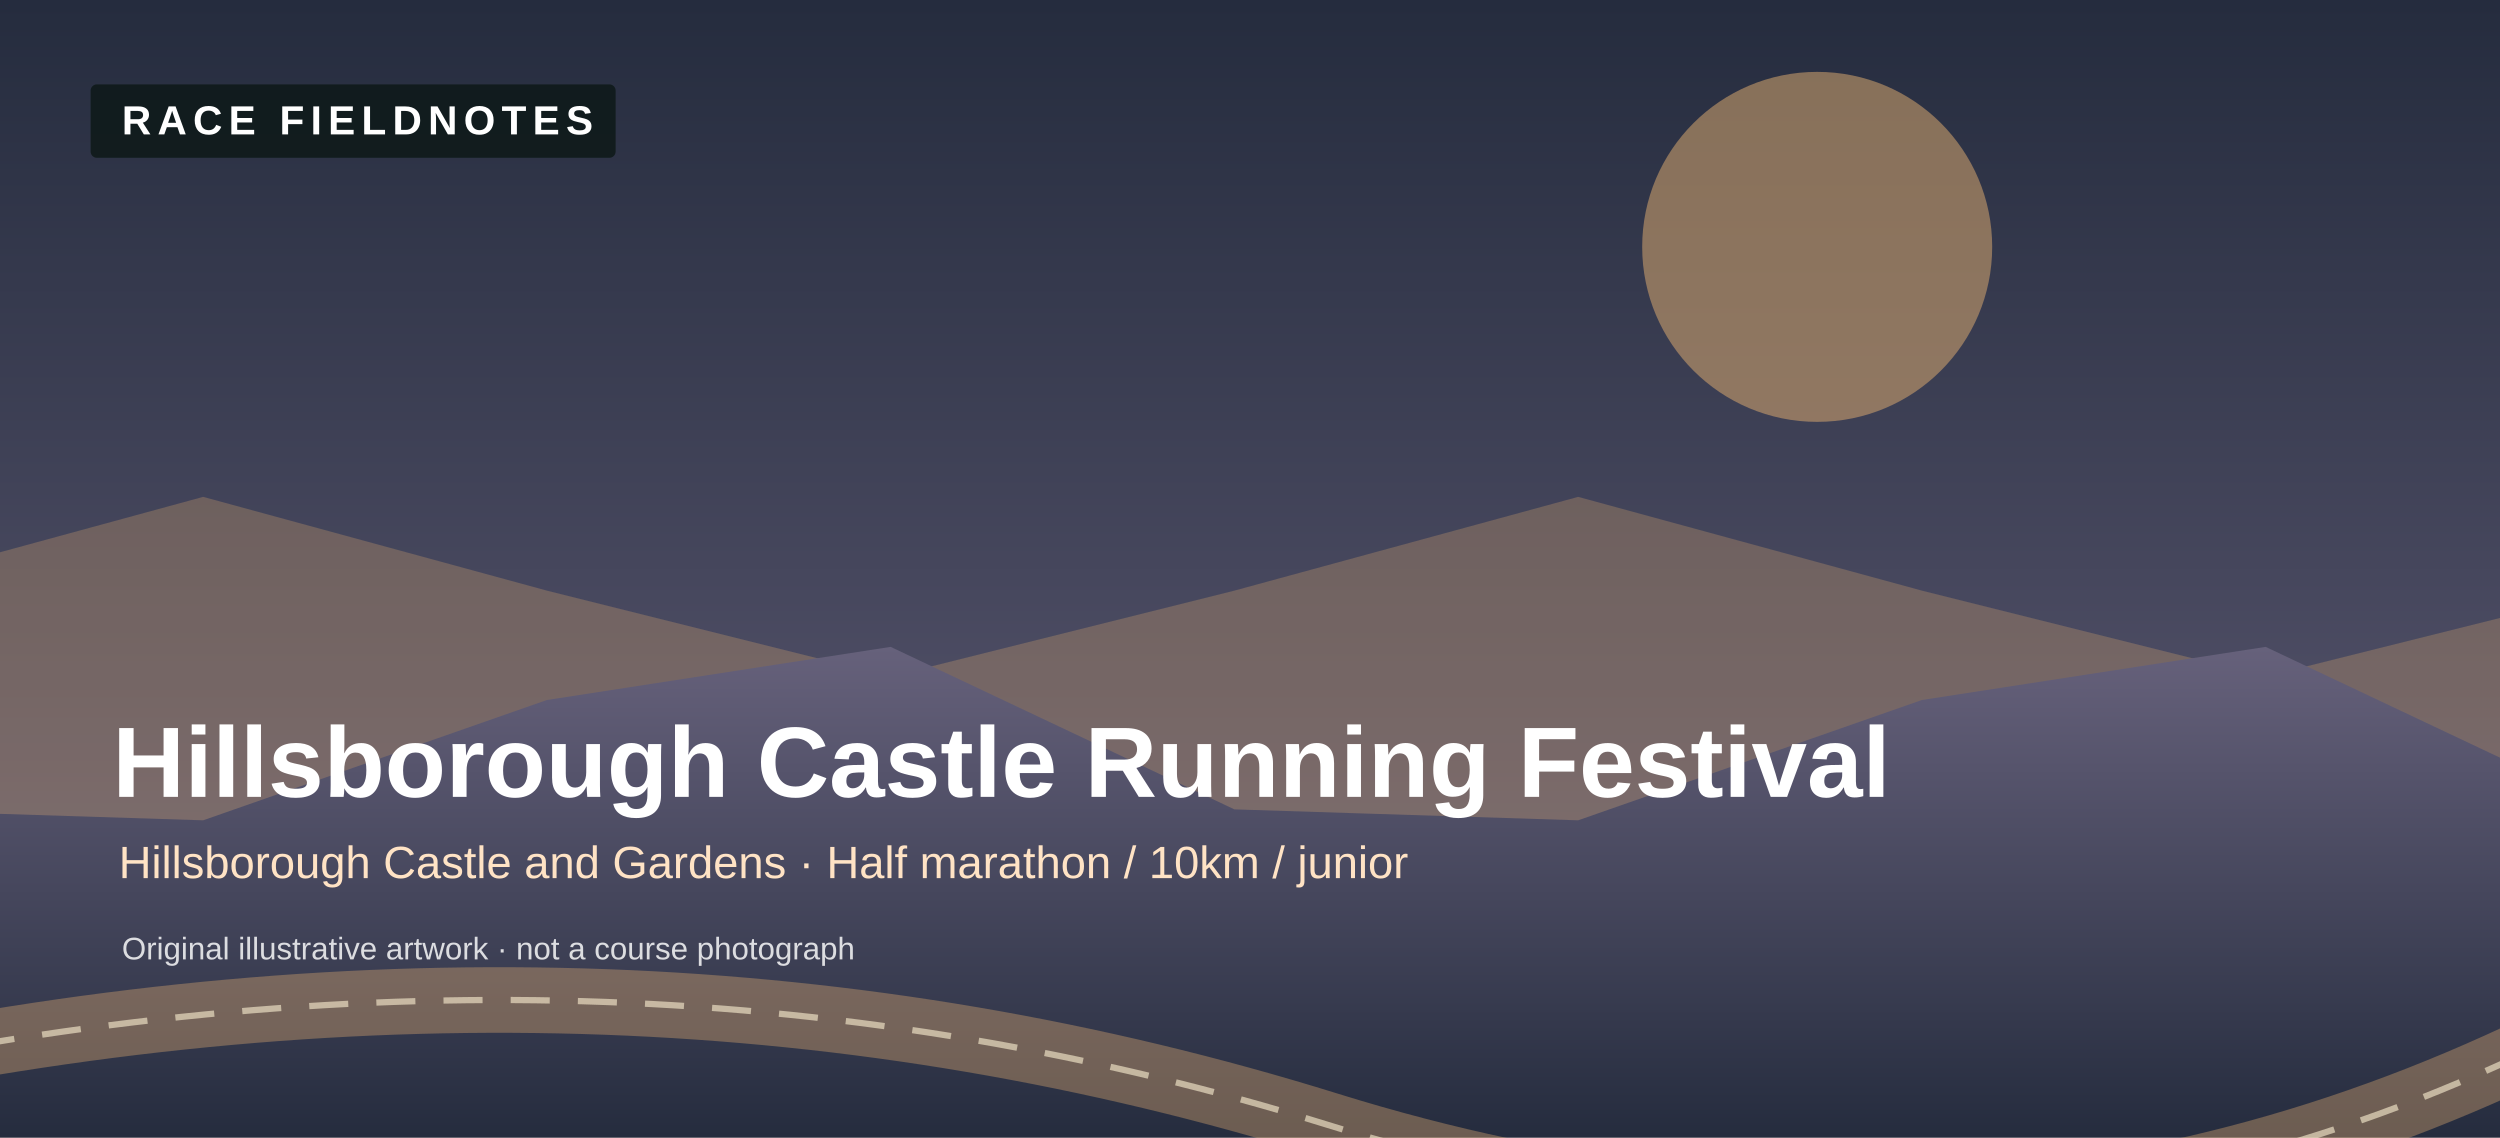
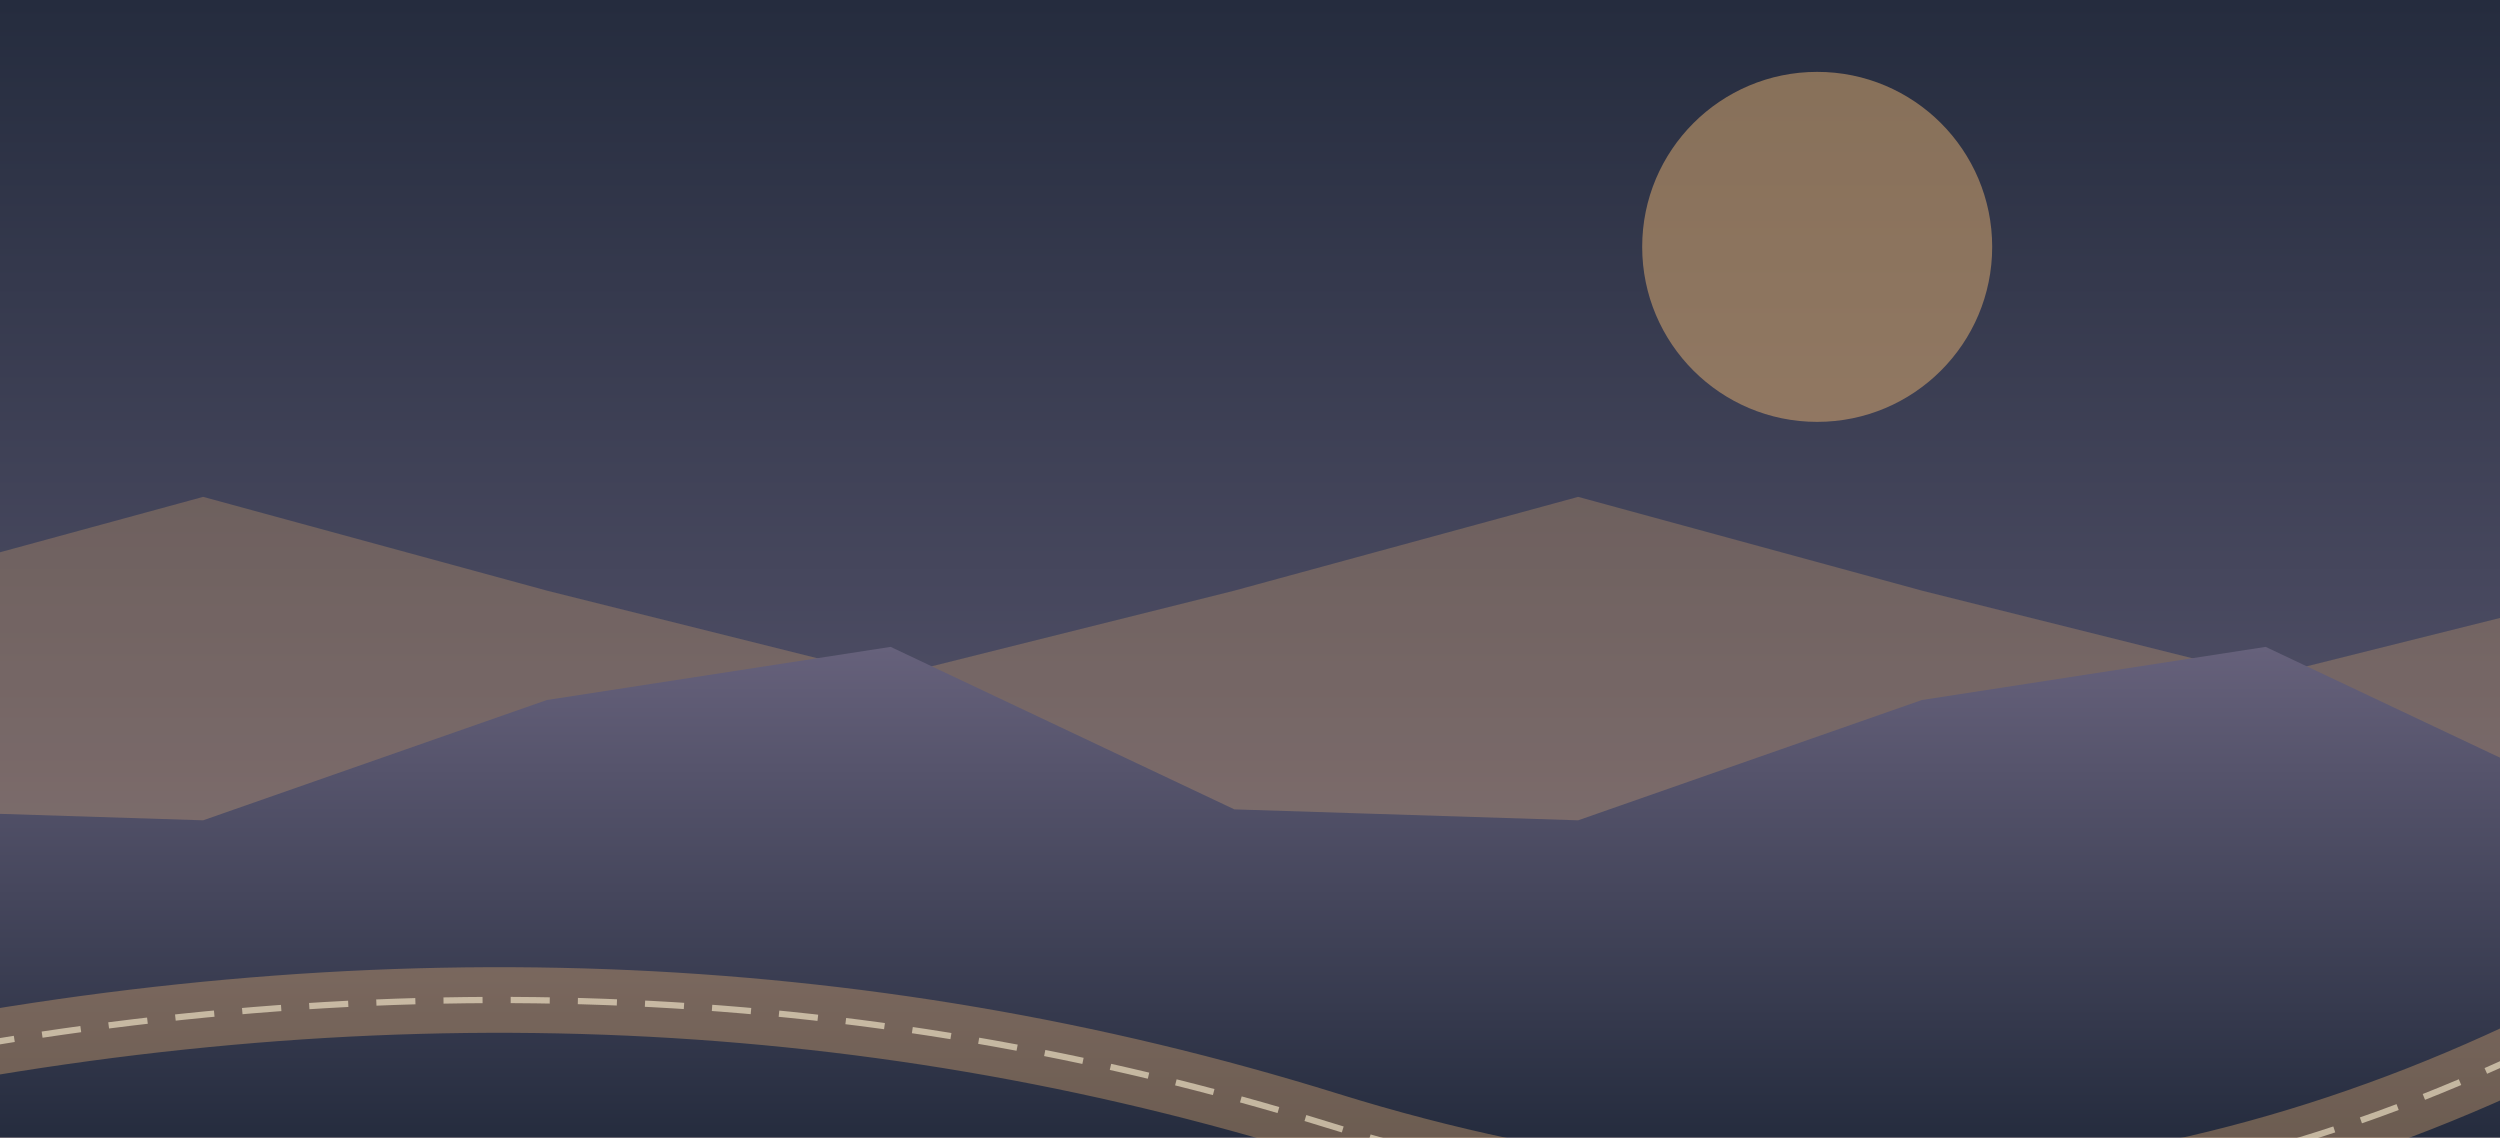
<svg xmlns="http://www.w3.org/2000/svg" width="1600" height="728" viewBox="0 0 1600 728" role="img" aria-label="Illustrated landscape for Hillsborough Castle Running Festival">
  <defs>
    <linearGradient id="sky" x2="0" y2="1">
      <stop stop-color="#252c3e" />
      <stop offset="1" stop-color="#66617b" />
    </linearGradient>
    <linearGradient id="land" x2="0" y2="1">
      <stop stop-color="#66617b" />
      <stop offset="1" stop-color="#252c3e" />
    </linearGradient>
  </defs>
  <rect width="1600" height="728" fill="url(#sky)" />
  <circle cx="1163" cy="158" r="112" fill="#d6a56d" opacity=".55" />
  <path d="M0 455 L-90,378 130,318 350,378 570,433 790,378 1010,318 1230,378 1450,433 1670,378 L1600 520 L1600 728 H0Z" fill="#d6a56d" opacity=".3" />
  <path d="M0 560 L-90,518 130,525 350,448 570,414 790,518 1010,525 1230,448 1450,414 1670,518 L1600 560 L1600 728 H0Z" fill="url(#land)" />
  <path d="M-100 685 Q400 580 850 720 T1700 630" fill="none" stroke="#d6a56d" stroke-width="42" opacity=".4" />
  <path d="M-100 685 Q400 580 850 720 T1700 630" fill="none" stroke="#f2e7ca" stroke-width="4" opacity=".65" stroke-dasharray="25 18" />
-   <rect x="58" y="54" width="336" height="47" rx="4" fill="#07140f" opacity=".72" />
-   <text x="78" y="86" fill="#fff" font-family="Arial,sans-serif" font-size="26" font-weight="700" letter-spacing="4">RACE FIELDNOTES</text>
-   <text x="72" y="510" fill="#fff" font-family="Arial,sans-serif" font-size="64" font-weight="700" textLength="1450" lengthAdjust="spacingAndGlyphs">Hillsborough Castle Running Festival</text>
-   <text x="76" y="562" fill="#ffe3c5" font-family="Arial,sans-serif" font-size="29">Hillsborough Castle and Gardens · Half marathon / 10km / junior</text>
-   <text x="78" y="614" fill="#fff" font-family="Arial,sans-serif" font-size="20" opacity=".82">Original illustrative artwork · not a course photograph</text>
</svg>
